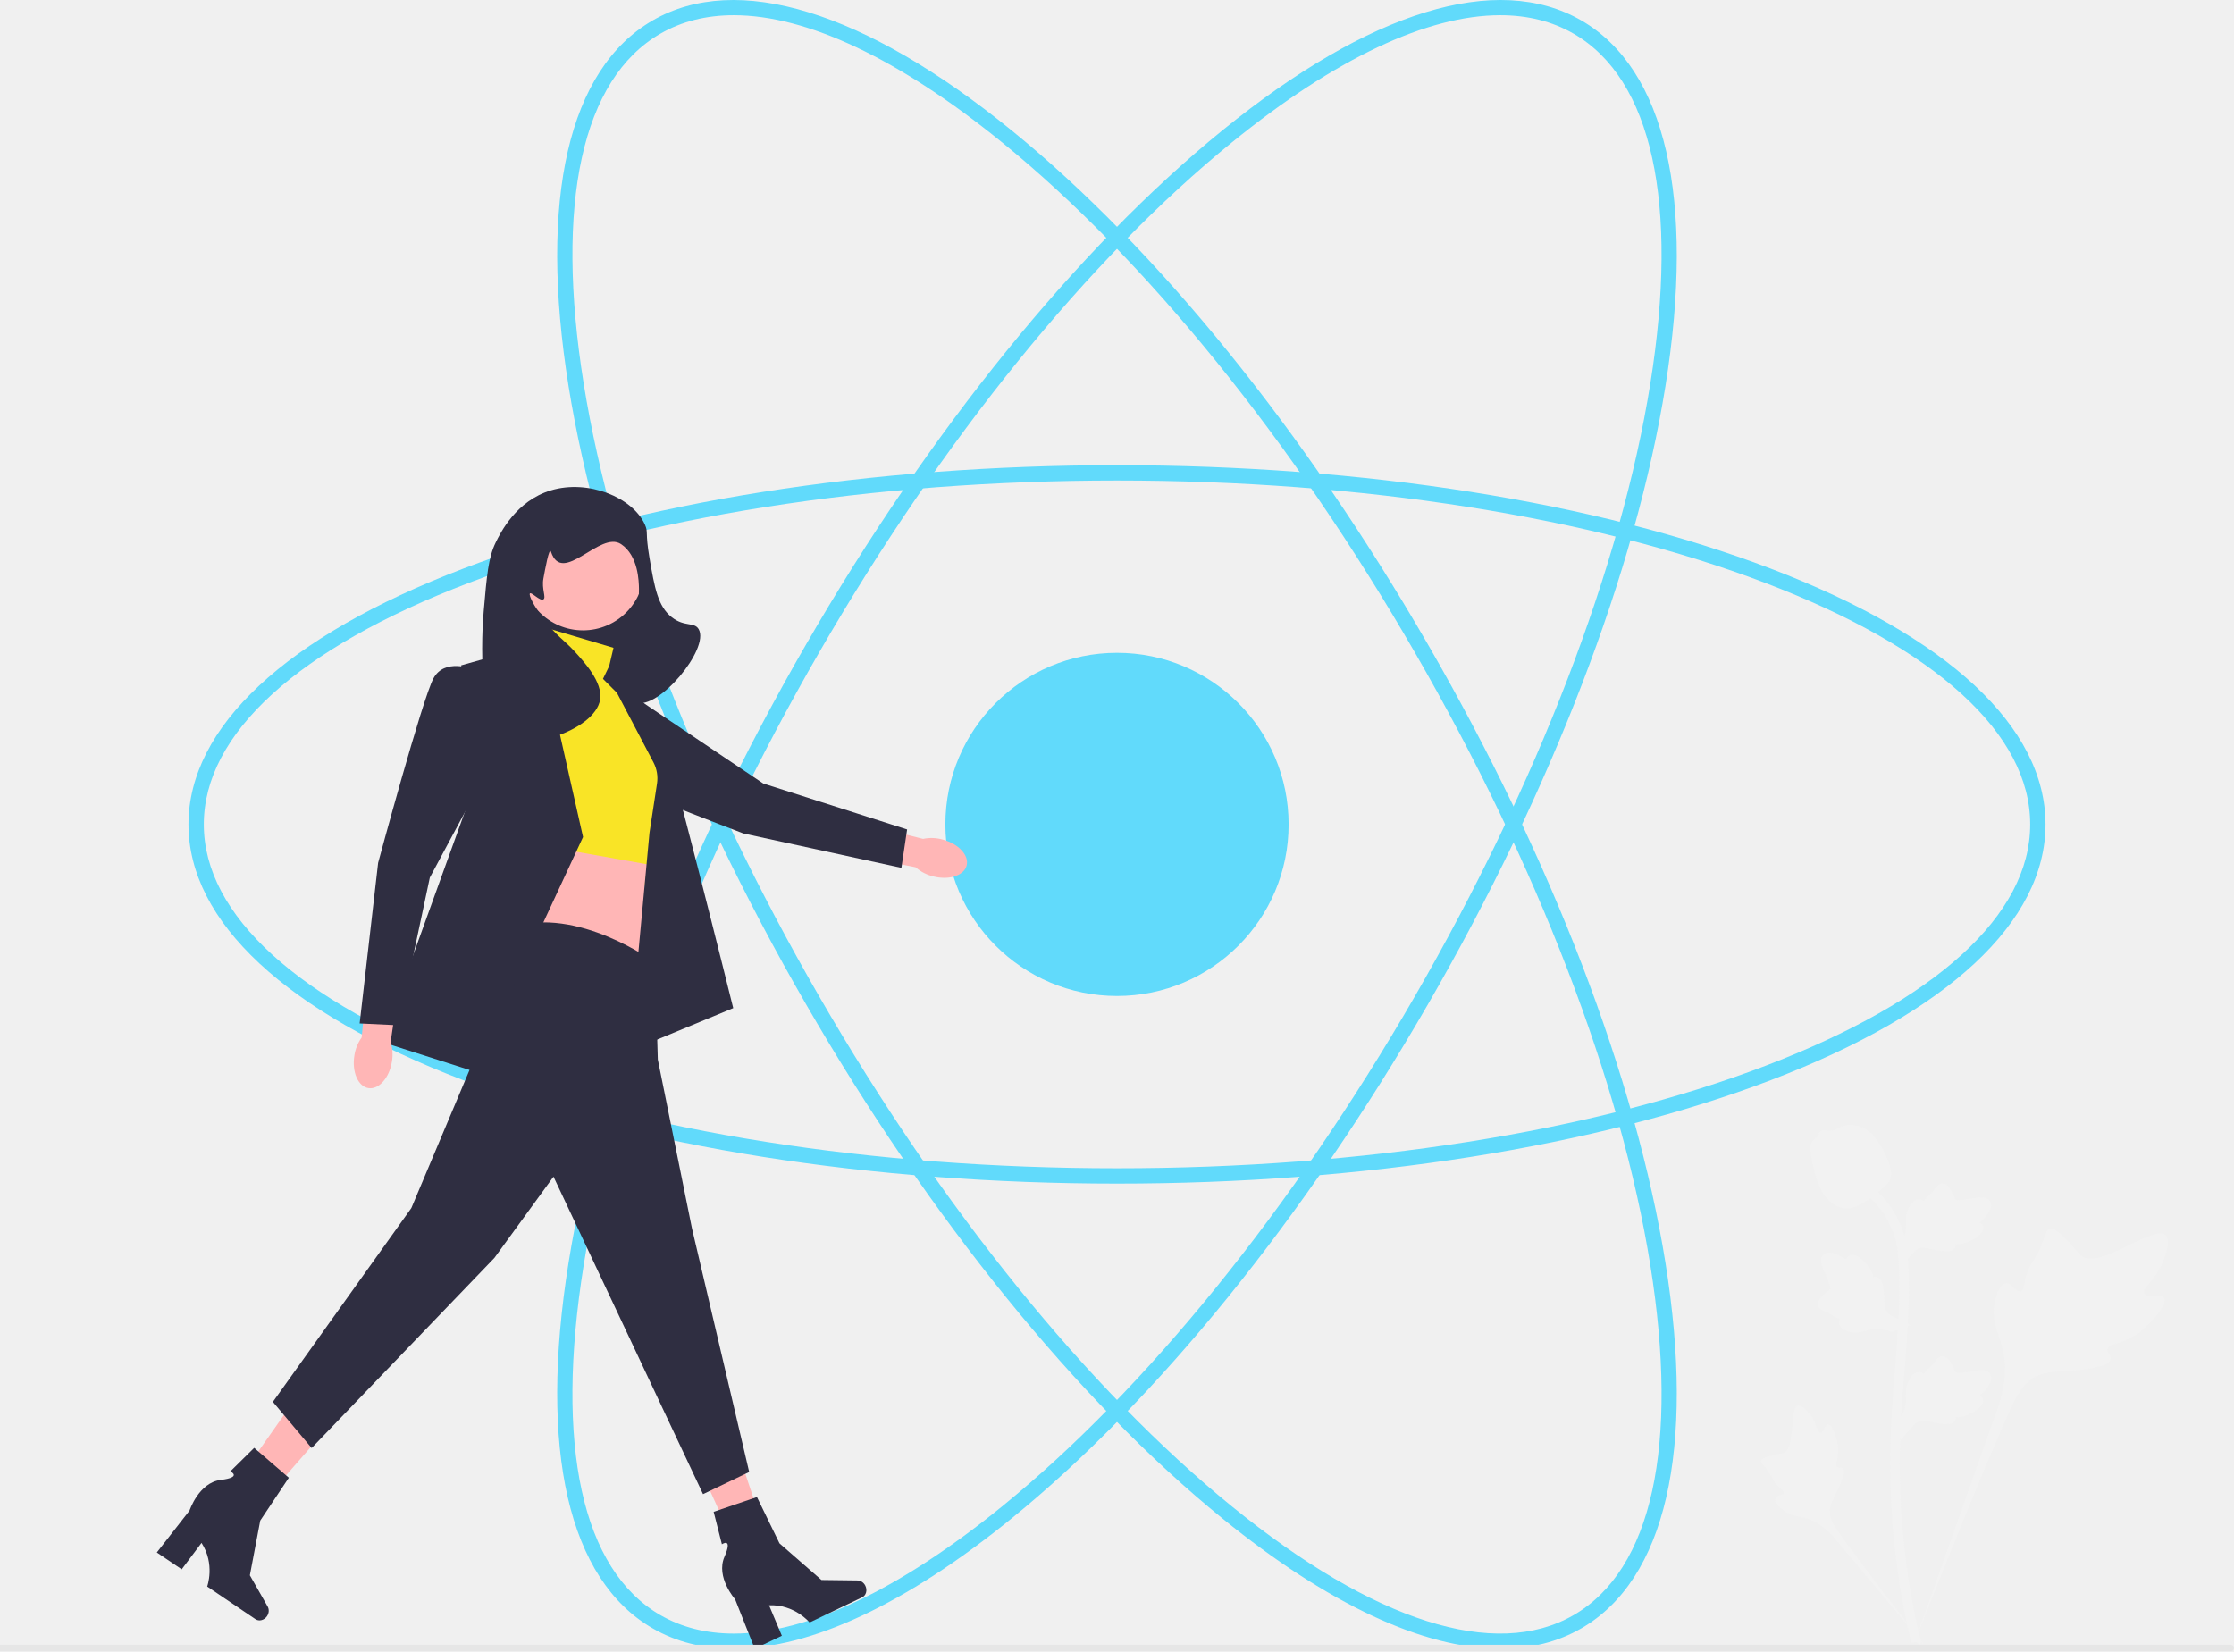
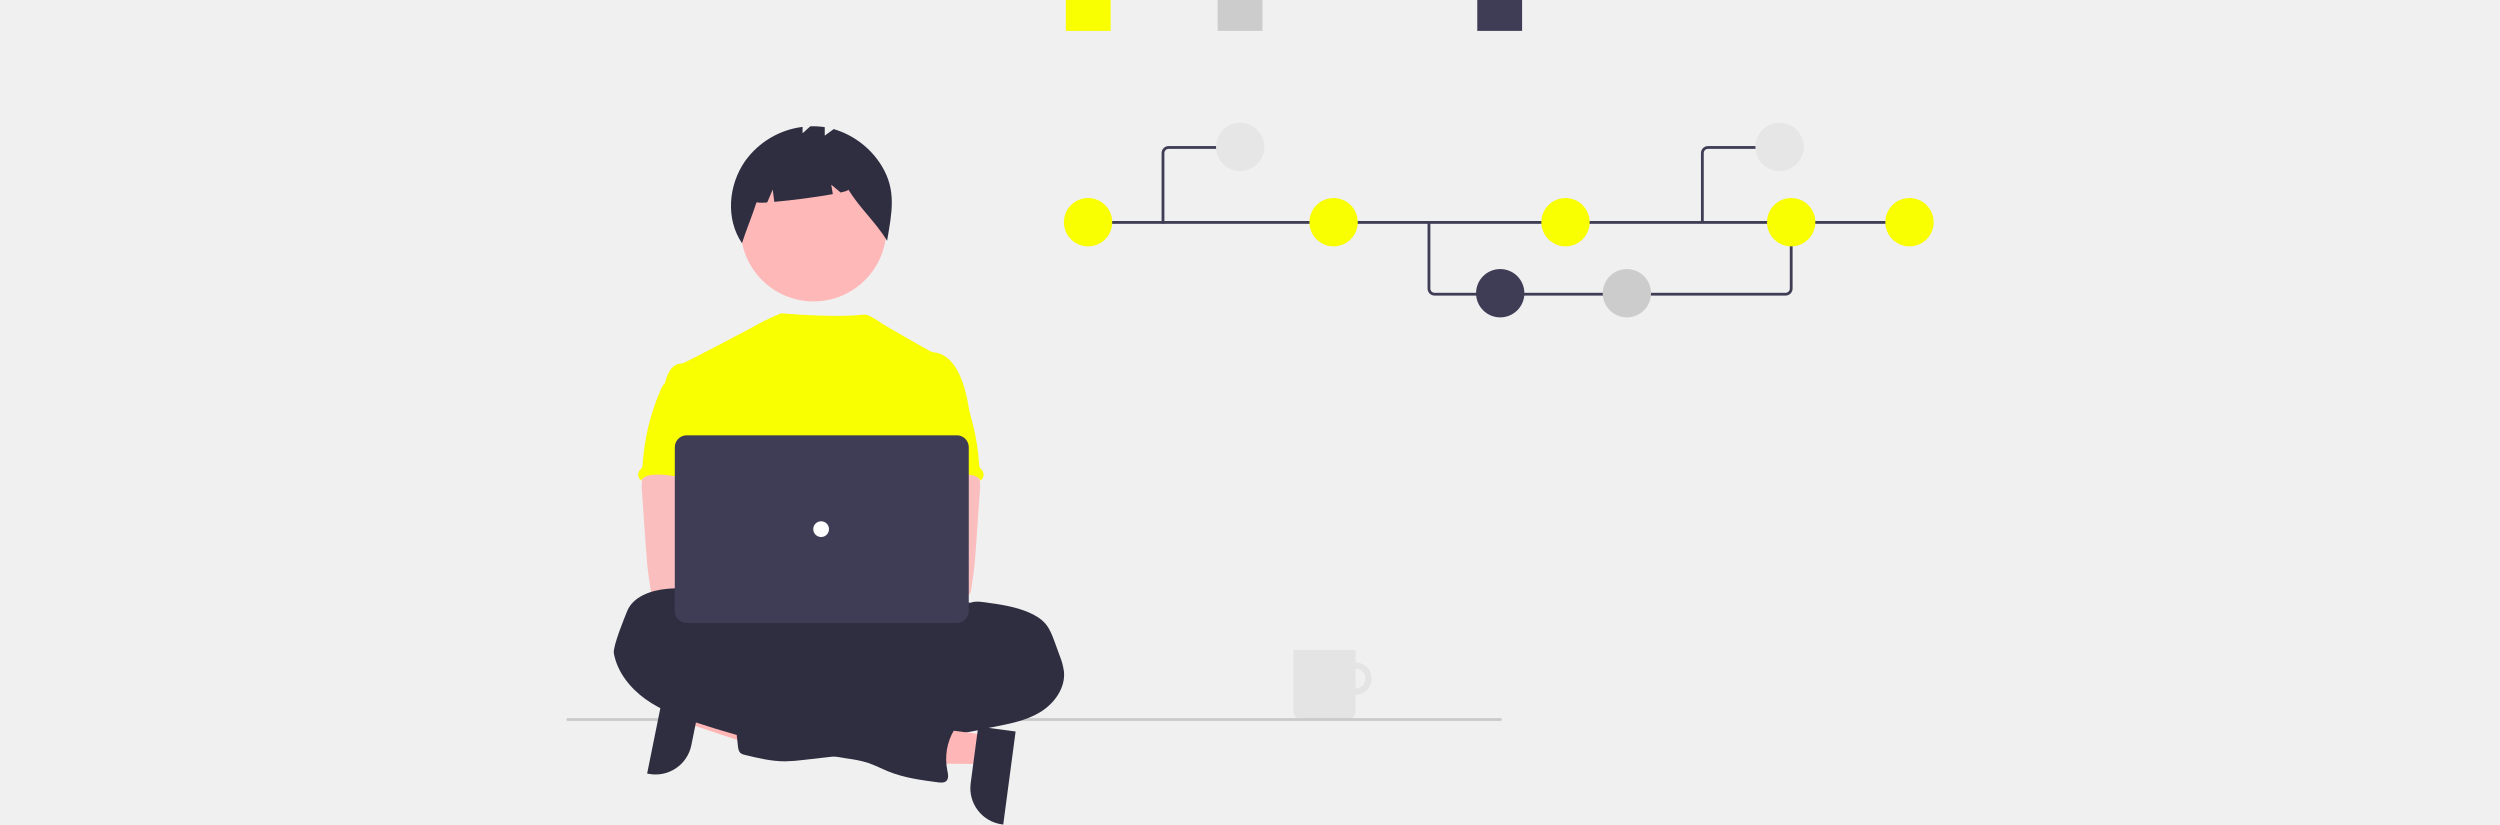
- <svg xmlns="http://www.w3.org/2000/svg" width="583.04" height="431.02" viewBox="0 0 583.04 431.02">
-   <g>
-     <path d="M291.52,308.951c-64.433,0-125.038-9.592-170.652-27.008-46.222-17.648-71.678-41.355-71.678-66.755s25.456-49.105,71.678-66.754c45.614-17.416,106.22-27.008,170.652-27.008s125.038,9.592,170.652,27.008c46.222,17.648,71.677,41.355,71.677,66.754s-25.456,49.106-71.677,66.755c-45.615,17.416-106.22,27.008-170.652,27.008Zm0-183.524c-63.957,0-124.056,9.498-169.226,26.745-44.563,17.015-69.104,39.395-69.104,63.017s24.541,46.003,69.104,63.018c45.17,17.247,105.269,26.745,169.226,26.745s124.056-9.498,169.225-26.745c44.563-17.015,69.104-39.395,69.104-63.018s-24.541-46.002-69.104-63.017c-45.17-17.247-105.269-26.745-169.225-26.745Z" fill="#61dafb" />
-     <path d="M391.642,430.378c-20.024,0-44.985-11.573-72.607-34.022-37.891-30.795-76.5-78.485-108.716-134.285-32.216-55.8-54.212-113.082-61.937-161.293-7.827-48.854-.024-82.752,21.972-95.452,21.996-12.699,55.255-2.507,93.649,28.697,37.891,30.795,76.5,78.485,108.716,134.285,32.216,55.8,54.212,113.082,61.937,161.294,7.827,48.854,.024,82.752-21.972,95.452-6.171,3.562-13.233,5.324-21.042,5.324ZM191.505,3.969c-7.139,0-13.562,1.594-19.149,4.82-20.458,11.812-27.569,44.255-20.022,91.355,7.649,47.742,29.473,104.538,61.451,159.926,31.979,55.388,70.253,102.686,107.774,133.181,37.017,30.086,68.67,40.151,89.127,28.338,20.458-11.812,27.569-44.255,20.022-91.354-7.649-47.742-29.473-104.538-61.451-159.927-31.979-55.388-70.253-102.686-107.775-133.181C234.576,15.259,210.504,3.969,191.505,3.969Z" fill="#61dafb" />
-     <path d="M191.397,430.378c-7.812,0-14.869-1.761-21.042-5.324-21.996-12.7-29.799-46.599-21.972-95.452,7.724-48.212,29.72-105.494,61.937-161.294,32.216-55.8,70.825-103.49,108.716-134.285C357.43,2.817,390.69-7.375,412.685,5.325c21.996,12.699,29.799,46.598,21.972,95.452-7.724,48.211-29.72,105.494-61.937,161.293-32.216,55.8-70.825,103.49-108.716,134.285-27.62,22.448-52.584,34.022-72.607,34.022ZM391.535,3.969c-19,0-43.069,11.288-69.978,33.158-37.521,30.495-75.796,77.793-107.774,133.181-31.978,55.389-53.802,112.185-61.451,159.927-7.546,47.1-.436,79.543,20.022,91.354,5.586,3.226,12.012,4.819,19.149,4.82,19,.002,43.069-11.288,69.977-33.158,37.521-30.495,75.796-77.793,107.775-133.181,31.978-55.389,53.802-112.185,61.451-159.926,7.546-47.1,.436-79.543-20.022-91.355-5.586-3.225-12.012-4.82-19.149-4.82Z" fill="#61dafb" />
-     <circle cx="291.52" cy="215.189" r="44.789" fill="#61dafb" />
+ <svg xmlns="http://www.w3.org/2000/svg" data-name="Layer 1" width="1173.461" height="387.025" viewBox="0 0 973.461 587.025">
+   <g id="f9b32178-6d95-472d-b482-6662972666de" data-name="Group 100">
+     <path id="f4b94a19-cbe0-459a-95a6-6ea3b3d72055-224" data-name="Path 1465" d="M675.147,628.1a11.49,11.49,0,1,0,11.49,11.49h0A11.49,11.49,0,0,0,675.147,628.1Zm0,18.561a7.071,7.071,0,1,1,7.071-7.071v0A7.071,7.071,0,0,1,675.147,646.661Z" transform="translate(-113.2693 -156.4874)" fill="#e4e4e4" />
+     <path id="abc0e0b3-f22e-4bee-9929-c6879640924e-225" data-name="Path 1467" d="M630.954,619.261h44.193v43.739a5.757,5.757,0,0,1-5.757,5.757h-32.679a5.757,5.757,0,0,1-5.757-5.757V619.261Z" transform="translate(-113.2693 -156.4874)" fill="#e4e4e4" />
  </g>
-   <g>
-     <path d="M564.784,338.786c-.844-1.424-4.497,.101-5.168-1.191-.669-1.287,2.725-3.249,4.663-7.73,.35-.808,2.553-5.9,.922-7.472-3.092-2.978-17.24,9.313-22.191,5.29-1.087-.883-1.846-2.645-5.134-5.506-1.308-1.138-2.099-1.652-2.865-1.461-1.086,.271-1.172,1.725-2.337,4.584-1.747,4.287-2.78,4.028-3.798,7.449-.756,2.539-.583,4.016-1.472,4.303-1.258,.407-2.416-2.286-4.011-2.045-1.627,.246-2.611,3.382-2.922,5.73-.583,4.406,1.035,7.313,1.932,10.371,.975,3.322,1.553,8.375-.698,15.528l-22.277,62.766c4.918-12.879,19.158-48.185,25.142-61.305,1.727-3.787,3.635-7.629,7.551-9.145,3.77-1.46,8.949-.588,15.55-2.179,.771-.186,2.911-.73,3.18-1.988,.223-1.04-1.036-1.621-.842-2.595,.259-1.307,2.734-1.323,5.775-2.831,2.144-1.063,3.48-2.328,4.629-3.415,.346-.328,5.495-5.262,4.371-7.157Z" fill="#f2f2f2" />
-     <path d="M477.139,371.829c-.942,.004-1.248,2.236-2.076,2.193-.825-.043-.808-2.275-2.448-4.519-.296-.405-2.159-2.955-3.401-2.608-2.354,.658-.404,11.148-3.806,12.418-.747,.279-1.831,.143-4.184,.931-.936,.314-1.417,.554-1.544,.985-.18,.611,.508,1.073,1.575,2.47,1.6,2.094,1.175,2.527,2.56,4.013,1.028,1.104,1.803,1.445,1.687,1.964-.163,.735-1.819,.526-2.161,1.379-.349,.87,.907,2.257,1.969,3.087,1.994,1.557,3.888,1.602,5.647,2.044,1.912,.48,4.559,1.654,7.42,4.823l24.378,29.044c-4.902-6.13-18.122-23.306-22.835-30.028-1.36-1.941-2.696-3.985-2.31-6.345,.371-2.272,2.293-4.562,3.417-8.261,.131-.432,.481-1.639-.058-2.134-.446-.409-1.095,.041-1.517-.335-.567-.504,.14-1.724,.277-3.651,.097-1.359-.138-2.38-.341-3.258-.061-.265-.997-4.215-2.251-4.21Z" fill="#f2f2f2" />
-     <path d="M495.939,376.049l-.568-5.068,.259-.384c1.2-1.777,1.812-3.512,1.819-5.159,.001-.262-.011-.524-.023-.79-.049-1.057-.11-2.371,.575-3.903,.384-.854,1.463-2.831,3.086-2.587,.437,.061,.767,.262,1.018,.497,.037-.059,.075-.117,.115-.181,.505-.771,.905-1.101,1.291-1.419,.296-.245,.602-.497,1.082-1.094,.21-.262,.374-.492,.513-.685,.42-.585,.968-1.282,1.935-1.27,1.033,.049,1.574,.903,1.932,1.468,.64,1.008,.93,1.735,1.122,2.217,.07,.176,.149,.374,.19,.436,.333,.489,3.038,.032,4.057-.135,2.289-.382,4.27-.712,5.087,.732,.585,1.033,.15,2.398-1.33,4.168-.461,.551-.952,.969-1.388,1.297,.361,.215,.684,.546,.815,1.065h0c.308,1.228-.748,2.459-3.137,3.663-.593,.301-1.392,.702-2.512,.896-.527,.091-1.002,.113-1.408,.125-.009,.235-.064,.489-.207,.751-.42,.771-1.293,1.138-2.61,1.05-1.449-.076-2.642-.352-3.694-.595-.919-.21-1.711-.389-2.332-.347-1.153,.093-2.041,1.016-3.083,2.212l-2.603,3.042Z" fill="#f2f2f2" />
-     <path d="M498.572,345.873l-4.758,1.835-.437-.153c-2.023-.71-3.857-.862-5.452-.451-.254,.065-.504,.143-.759,.223-1.01,.316-2.266,.708-3.922,.434-.924-.155-3.11-.697-3.285-2.329-.052-.438,.059-.809,.222-1.111-.066-.021-.133-.042-.204-.065-.874-.293-1.295-.597-1.7-.889-.312-.224-.633-.456-1.332-.769-.307-.137-.571-.237-.793-.322-.672-.258-1.486-.611-1.719-1.549-.215-1.011,.474-1.751,.93-2.241,.813-.875,1.442-1.34,1.86-1.648,.153-.112,.324-.239,.373-.294,.389-.446-.74-2.947-1.159-3.891-.95-2.118-1.772-3.95-.582-5.106,.851-.828,2.282-.754,4.369,.229,.65,.307,1.179,.675,1.607,1.013,.117-.404,.354-.8,.823-1.058h0c1.11-.61,2.569,.099,4.339,2.105,.442,.498,1.033,1.169,1.504,2.203,.221,.487,.363,.941,.478,1.331,.229-.051,.49-.063,.779,.009,.852,.21,1.429,.962,1.678,2.258,.294,1.421,.329,2.645,.362,3.724,.03,.942,.058,1.753,.255,2.344,.382,1.091,1.5,1.717,2.922,2.421l3.603,1.746Z" fill="#f2f2f2" />
-     <path d="M495.939,330.942l-.568-5.068,.259-.384c1.2-1.777,1.812-3.512,1.819-5.159,.001-.262-.011-.524-.023-.79-.049-1.057-.11-2.371,.575-3.903,.384-.854,1.463-2.831,3.086-2.587,.437,.061,.767,.262,1.018,.497,.037-.059,.075-.117,.115-.181,.505-.771,.905-1.101,1.291-1.419,.296-.245,.602-.497,1.082-1.094,.21-.262,.374-.492,.513-.685,.42-.585,.968-1.282,1.935-1.27,1.033,.049,1.574,.903,1.932,1.468,.64,1.008,.93,1.735,1.122,2.217,.07,.176,.149,.374,.19,.436,.333,.489,3.038,.032,4.057-.135,2.289-.382,4.27-.712,5.087,.732,.585,1.033,.15,2.398-1.33,4.168-.461,.551-.952,.969-1.388,1.297,.361,.215,.684,.546,.815,1.065h0c.308,1.228-.748,2.459-3.137,3.663-.593,.301-1.392,.702-2.512,.896-.527,.091-1.002,.113-1.408,.125-.009,.235-.064,.489-.207,.751-.42,.771-1.293,1.138-2.61,1.05-1.449-.076-2.642-.352-3.694-.595-.919-.21-1.711-.389-2.332-.347-1.153,.093-2.041,1.016-3.083,2.212l-2.603,3.042Z" fill="#f2f2f2" />
-     <path d="M501.124,429.32l-1.062-.666-.257-1.226,.257,1.226-1.238,.142c-.02-.115-.087-.379-.188-.793-.554-2.266-2.244-9.162-3.654-20.023-.984-7.581-1.541-15.376-1.656-23.17-.115-7.807,.255-13.717,.551-18.467,.224-3.583,.496-6.994,.762-10.317,.71-8.878,1.379-17.265,.881-26.55-.11-2.073-.341-6.387-2.862-10.978-1.462-2.663-3.476-5.027-5.987-7.023l1.561-1.963c2.771,2.207,5,4.826,6.623,7.782,2.795,5.09,3.047,9.791,3.168,12.05,.507,9.449-.17,17.916-.887,26.88-.264,3.311-.536,6.708-.759,10.276-.294,4.706-.66,10.565-.546,18.271,.113,7.701,.663,15.4,1.634,22.886,1.392,10.724,3.058,17.517,3.605,19.749,.291,1.192,.352,1.441,.054,1.914Z" fill="#f2f2f2" />
-     <path d="M482.075,315.456c-.103,0-.207-.002-.312-.01-2.134-.115-4.11-1.392-5.875-3.796-.827-1.131-1.251-2.42-2.095-4.992-.131-.396-.767-2.408-1.154-5.176-.253-1.808-.221-2.565,.137-3.233,.398-.744,1.041-1.263,1.766-1.613-.032-.24-.006-.487,.098-.739,.427-1.045,1.563-.908,2.177-.842,.311,.039,.699,.091,1.117,.069,.658-.032,1.012-.228,1.548-.521,.513-.281,1.15-.631,2.096-.825,1.865-.389,3.427,.139,3.942,.313,2.71,.903,4.046,3.01,5.593,5.45,.308,.489,1.367,2.271,2.065,4.713,.504,1.762,.433,2.545,.281,3.128-.308,1.197-1.036,1.882-2.885,3.394-1.931,1.583-2.9,2.376-3.732,2.858-1.937,1.118-3.153,1.821-4.768,1.821Z" fill="#f2f2f2" />
-   </g>
-   <g>
-     <g>
-       <path id="b-187" d="M243.47,228.74c4.166,1.099,8.11-.159,8.809-2.811,.699-2.651-2.111-5.691-6.279-6.79-1.659-.462-3.404-.52-5.09-.169l-17.71-4.434-1.904,8.355,17.661,3.484c1.294,1.137,2.841,1.948,4.512,2.364Z" fill="#ffb6b6" />
-       <path d="M146.133,188.062s-3.597,6.903,1.389,10.308,46.502,19.186,46.502,19.186l41.23,8.973,1.488-10.02-37.538-11.993-31.304-21.053-21.767,4.599Z" fill="#2f2e41" />
-     </g>
-     <g>
-       <polygon points="195.229 410.87 202.222 407.724 191.212 374.816 180.892 379.457 195.229 410.87" fill="#ffb6b6" />
-       <path d="M225.854,413.944h0c.559,1.168,.183,2.512-.839,3.001l-13.725,6.567s-3.948-4.783-10.573-4.484l3.336,7.947-7.08,3.388-5.117-12.897s-5.091-5.774-2.791-11.071c2.299-5.297-.659-3.297-.659-3.297l-2.151-8.469,11.301-3.861,5.884,12.094,10.954,9.558,9.416,.118c.838,.01,1.642,.563,2.045,1.407l0-0Z" fill="#2f2e41" />
-     </g>
-     <g>
-       <polygon points="56.861 393.879 63.109 398.323 85.938 372.188 76.717 365.63 56.861 393.879" fill="#ffb6b6" />
-       <path d="M69.689,421.858h0c-.725,1.073-2.075,1.428-3.014,.793l-12.604-8.522s2.131-5.825-1.476-11.39l-5.171,6.896-6.502-4.396,8.541-10.935s2.409-7.311,8.142-8.005c5.733-.694,2.512-2.235,2.512-2.235l6.22-6.137,9.044,7.799-7.461,11.19-2.709,14.283,4.658,8.184c.415,.728,.344,1.701-.18,2.476l0,0Z" fill="#2f2e41" />
-     </g>
-     <rect x="134.654" y="143.321" width="32.834" height="45.092" fill="#2f2e41" />
-     <path d="M160.115,169.095l-17.828-5.3-3.373,9.155-.482,55.892s25.537-5.782,31.319,3.855l1.927-17.346s6.264-8.673,.964-19.755c-5.3-11.082-10.297-16.079-10.297-16.079l-4.158-2.231,1.927-8.191Z" fill="#f9e426" />
-     <path d="M139.637,220.41l-2.409,24.573,31.801,6.746s-2.409-21.201,.482-26.019l-29.873-5.3Z" fill="#ffb6b6" />
-     <path d="M170.956,251.247s-20.237-14.937-37.583-9.155c0,0-20.478,12.769-9.878,34.933l-16.141,38.306-36.137,50.592,10.118,12.046,47.701-49.629,15.419-21.201,39.028,82.875,12.046-5.782-14.937-63.602-8.914-44.088-.723-25.296Z" fill="#2f2e41" />
-     <polygon points="123.736 279.675 99.645 271.966 122.773 207.882 120.364 173.672 140.768 167.917 152.164 218.482 123.736 279.675" fill="#2f2e41" />
-     <path d="M161.014,180.848l-3.642-3.642,1.624-3.357s10.514,10.905,12.442,13.796,19.925,75.502,19.925,75.502l-27.152,11.227,5.3-57.013,1.962-12.824c.29-1.896-.034-3.836-.926-5.534l-9.533-18.155Z" fill="#2f2e41" />
-     <circle cx="152.152" cy="148.56" r="15.977" fill="#ffb6b6" />
-     <path d="M162.089,142.029c-5.482-3.656-15.293,10.985-18.293,1.985-.468-1.403-1.568,4.805-1.971,6.977-.511,2.759,.782,4.962,0,5.456-.884,.558-3.05-1.932-3.507-1.559-.447,.365,.99,3.259,3.507,6.625,3.341,4.467,5.435,5.555,8.183,8.573,2.559,2.81,7.294,8.01,6.625,12.47-1.258,8.388-21.741,14.871-28.058,8.573-1.512-1.508-1.808-4.923-2.338-11.691-.789-10.072-.193-17.63,0-19.874,.804-9.343,1.206-14.015,3.118-17.926,1.22-2.497,5.33-10.907,14.418-13.639,9.763-2.935,21.382,1.85,24.55,8.963,.915,2.055,.026,1.836,1.169,8.573,1.353,7.973,2.229,12.758,5.845,15.588,3.322,2.6,5.886,1.147,7.014,3.118,2.927,5.112-10.656,21.289-16.367,19.095-3.441-1.322-3.745-9.206-3.507-12.86,.512-7.868,4.41-9.537,4.287-16.757-.033-1.91-.149-8.671-4.676-11.691Z" fill="#2f2e41" />
-     <g>
-       <path id="c-188" d="M92.482,275.542c-.678,4.255,.967,8.053,3.675,8.485,2.708,.431,5.452-2.668,6.13-6.924,.294-1.696,.178-3.439-.339-5.081l2.647-18.063-8.503-1.061-1.706,17.92c-1.002,1.401-1.655,3.021-1.903,4.725Z" fill="#ffb6b6" />
-       <path d="M123.255,174.636s-7.227-2.891-10.118,2.409-14.455,48.183-14.455,48.183l-4.818,41.919,10.118,.482,8.191-38.546,17.828-33.246-6.746-21.201Z" fill="#2f2e41" />
-     </g>
-   </g>
-   <path d="M583.04,430.18h0c0,.464-.376,.84-.84,.84H0v-1.68H582.2c.464,0,.84,.376,.84,.84Z" fill="#e6e6e6" />
+   <path id="e24b6f19-a0a0-4e73-9cfc-bbb7635ad236-226" data-name="Path 944" d="M778.403,669.758h-664.237a1.006,1.006,0,0,1,0-2h664.237a1.006,1.006,0,0,1,0,2Z" transform="translate(-113.2693 -156.4874)" fill="#cacaca" />
+   <polygon points="89.41 494.381 85.302 514.694 161.695 540.208 167.759 510.228 89.41 494.381" fill="#ffb6b6" />
+   <path d="M210.36,647.029l-8.091,40.003-0.0.002a26.011,26.011,0,0,1-30.65,20.335l-.828-.168,13.248-65.496Z" transform="translate(-113.2693 -156.4874)" fill="#2f2e41" />
+   <circle id="fd4e5ab9-ffc8-4bbb-9267-3af70c31dae1" data-name="Ellipse 276" cx="175.979" cy="162.713" r="51.871" fill="#feb8b8" />
+   <path id="a8c9bbe2-1461-49cf-8211-f8d251166dc5-227" data-name="Path 1461" d="M337.697,274.45a59.907,59.907,0,0,0-34.081-26.052l-6.368,4.647v-6.034a55.143,55.143,0,0,0-10.3-.6l-5.494,4.971v-4.558a59.335,59.335,0,0,0-40.932,24.347c-11.931,17.2-13.945,41.129-2.21,58.467,3.221-9.9,7.131-19.189,10.353-29.088a29.299,29.299,0,0,0,7.633.037l3.919-9.145,1.095,8.758c12.148-1.058,30.166-3.382,41.682-5.511l-1.12-6.719,6.7,5.583c3.528-.812,5.623-1.549,5.45-2.112,8.565,13.808,19.047,22.627,27.611,36.435C344.888,308.406,348.632,292.217,337.697,274.45Z" transform="translate(-113.2693 -156.4874)" fill="#2f2e41" />
+   <ellipse id="f6be96d1-713f-4c17-812c-ecd79c56fe95" data-name="Ellipse 260" cx="192.856" cy="464.787" rx="133.56" ry="37.359" fill="#2f2e41" />
+   <path d="M400.808,452.588c-1.784-10.731-3.624-21.668-8.611-31.335-3.278-6.332-8.481-12.366-15.495-13.618a14.99,14.99,0,0,1-4.035-.934c-2.055-.99-29.673-16.756-34.063-19.502-3.769-2.357-9.719-6.722-12.719-6.722-3.018-.066-14.591,2.627-59.76-.904a163.141,163.141,0,0,0-22.01,10.822c-.146-.096-46.882,25.001-48.638,24.935-3.325-.14-6.416,1.989-8.322,4.67-1.906,2.681-2.8,6-3.736,9.209,10.208,22.733,19.548,45.495,29.757,68.228a5.821,5.821,0,0,1,.738,2.8,6.834,6.834,0,0,1-1.27,2.8c-5.006,8.042-4.847,18.157-4.3,27.609.547,9.452,1.224,19.436-3,27.908-1.149,2.326-2.643,4.455-3.736,6.781-2.559,5.268-3.484,22.117-1.989,27.777l187.267,5.365C382.86,587.409,400.808,452.588,400.808,452.588Z" transform="translate(-113.2693 -156.4874)" fill="#f9ff00" />
+   <path id="eb41f72e-aba6-4a16-bf55-c7027d2f1a4b-228" data-name="Path 1421" d="M167.233,498.445a33.063,33.063,0,0,0-.112,8.154l2.684,38.546c.252,3.633.5,7.257.841,10.881.644,7.033,1.606,14.01,2.8,20.977a3.736,3.736,0,0,0,3.829,3.633c11.815,2.5,24.022,2.4,36.08,1.719,18.4-1.027,65.474-2.97,68.35-6.706s1.2-9.779-2.55-12.8-65.871-10.386-65.871-10.386c.607-4.81,2.438-9.34,4.175-13.907,3.12-8.1,6.034-16.466,6.09-25.143s-3.213-17.8-10.321-22.771c-5.847-4.081-13.375-4.838-20.5-4.67-5.184.149-14.141-1.093-18.876.934C170.105,488.556,167.933,494.776,167.233,498.445Z" transform="translate(-113.2693 -156.4874)" fill="#fbbebe" />
+   <path id="a363f2f7-2464-40a1-ad01-344825aa0b75-229" data-name="Path 1423" d="M401.141,585.578c3.11-1.186,6.538-.757,9.872-.308,10.732,1.466,21.622,2.97,31.569,7.257,4.67,2,9.116,4.67,12.273,8.6,2.8,3.54,4.436,7.874,5.987,12.142l3.587,9.826a47.3,47.3,0,0,1,3.129,11.516c1.121,11.759-6.921,22.845-17.036,28.954s-22.023,8.284-33.624,10.563-23.247,4.8-34.8,7.472a140.086,140.086,0,0,1-16.373,3.222c-12.366,1.4-25.292-.663-37.042,3.428-4.67,1.635-9.256,4.063-14.1,5.193a87.745,87.745,0,0,1-9.751,1.485l-22.238,2.54a121.313,121.313,0,0,1-13.636,1.046c-9.713,0-19.268-2.3-28.7-4.6a7.258,7.258,0,0,1-2.8-1.13c-1.494-1.177-1.821-3.26-2.036-5.146q-1.429-12.525-2.5-25.077c-.224-2.718-.392-5.66,1.093-7.948,1.868-2.8,5.511-3.68,8.836-4.222a230.58,230.58,0,0,1,42.665-2.961c5.426-5.426,14.374-5.454,21.482-8.406a63.897,63.897,0,0,0,7.575-4.119,99.001,99.001,0,0,1,41.59-13.141,38.714,38.714,0,0,0,8.509-1.214c5.5-1.709,10.517-6.361,16.167-5.221.7-1.933,1.186-4.521,2.8-5.847.8-.682,1.793-1.139,2.531-1.868,1.56-1.578,1.7-4.063,1.466-6.267s-.757-4.464-.187-6.613a9.141,9.141,0,0,1,1.037-2.307C391.278,587.595,395.509,585.111,401.141,585.578Z" transform="translate(-113.2693 -156.4874)" fill="#2f2e41" />
+   <path id="b53ad979-99f4-4c6e-a0f8-957060c42096-230" data-name="Path 1430" d="M182.88,429.901a9.667,9.667,0,0,0-2.073,3.316,156.78,156.78,0,0,0-13.169,53.816,5.38,5.38,0,0,1-.607,2.606,11.403,11.403,0,0,1-1.373,1.485,5.156,5.156,0,0,0,.617,7.266q.127.107.261.206c1.541-2.9,5.23-3.848,8.509-4.1,15.7-1.242,31.036,6.062,46.783,5.511-1.111-3.839-2.709-7.528-3.615-11.413-4.007-17.251,5.987-36.033-.14-52.649-1.224-3.325-3.269-6.594-6.491-8.051a17.291,17.291,0,0,0-4.156-1.1c-3.979-.719-11.9-3.792-15.747-2.559-1.42.458-1.98,1.793-3.157,2.6C186.734,427.977,184.362,428.397,182.88,429.901Z" transform="translate(-113.2693 -156.4874)" fill="#f9ff00" />
+   <path id="a1197c30-bfd4-4098-bcf9-2468e7a33bf1-231" data-name="Path 1421" d="M400.921,486.906c-4.735-2.027-13.692-.785-18.876-.934-7.125-.168-14.653.589-20.5,4.67-7.108,4.971-10.377,14.094-10.321,22.771s2.97,17.043,6.09,25.143c1.737,4.567,3.568,9.097,4.175,13.907,0,0-62.121,7.365-65.871,10.386s-5.426,9.064-2.55,12.8,92.615,7.487,104.43,4.987a3.736,3.736,0,0,0,3.829-3.633c1.194-6.967,2.156-13.944,2.8-20.977.341-3.624.589-7.248.841-10.881l2.684-38.546a33.064,33.064,0,0,0-.112-8.154C406.84,494.776,404.668,488.556,400.921,486.906Z" transform="translate(-113.2693 -156.4874)" fill="#fbbebe" />
+   <path id="ebe46053-6aac-4aa7-8615-21a6fa79538d-232" data-name="Path 1430" d="M386.251,426.835c-1.177-.807-1.737-2.142-3.157-2.6-3.847-1.233-11.768,1.84-15.747,2.559a17.291,17.291,0,0,0-4.156,1.1c-3.222,1.457-5.267,4.726-6.491,8.051-6.127,16.616,3.867,35.398-.14,52.649-.906,3.885-2.504,7.574-3.615,11.413,15.747.551,31.083-6.753,46.783-5.511,3.279.252,6.968,1.2,8.509,4.1q.134-.099.261-.206a5.156,5.156,0,0,0,.617-7.266,11.401,11.401,0,0,1-1.373-1.485,5.38,5.38,0,0,1-.607-2.606,156.78,156.78,0,0,0-13.169-53.816,9.667,9.667,0,0,0-2.073-3.316C390.411,428.397,388.039,427.977,386.251,426.835Z" transform="translate(-113.2693 -156.4874)" fill="#f9ff00" />
+   <polygon points="299.243 523.378 296.513 543.921 215.975 543.166 220.005 512.846 299.243 523.378" fill="#ffb6b6" />
+   <path d="M433.122,677.272l-8.804,66.24-.838-.111a26.011,26.011,0,0,1-22.356-29.208l0-.002,5.377-40.457Z" transform="translate(-113.2693 -156.4874)" fill="#2f2e41" />
+   <path id="a0b0f7ea-4ed9-4447-aa64-e2335b2c3196-233" data-name="Path 1427" d="M223.039,595.974c0,.934-1.466,0-1.6-1-1.027-7.556-7.024-13.786-14.01-16.812s-14.944-3.185-22.509-2.466c-11.441,1.083-24.284,5.464-28.468,16.158-.99,2.5-10.264,24.76-9.359,29.766,2.438,13.356,11.572,24.779,22.64,32.69s24,12.637,36.9,16.9a639.949,639.949,0,0,0,104.607,24.984c5.753.869,11.563,1.672,17.073,3.521,4.931,1.653,9.545,4.128,14.365,6.071,11.208,4.5,23.266,6.108,35.211,7.687,2.036.262,4.371.448,5.875-.934,1.943-1.8,1.3-4.941.747-7.528a40.488,40.488,0,0,1,4.773-28.729c2-3.362,4.6-6.809,4.222-10.7-.448-4.539-4.969-7.752-9.471-8.481s-9.078.346-13.6.934a7.285,7.285,0,0,1-4.623-.458,9.235,9.235,0,0,1-1.812-1.606,20.482,20.482,0,0,0-23.854-3.334c-1.672.934-4.2-1.149-5.94-1.933l-19.642-8.892c-22.565-10.208-45.242-20.464-69.115-26.927a14.514,14.514,0,0,1-5.324-2.214c-1.186-.934-2.036-2.2-3.129-3.241-2.382-2.251-5.7-3.148-8.555-4.745S222.385,599.177,223.039,595.974Z" transform="translate(-113.2693 -156.4874)" fill="#2f2e41" />
+   <circle cx="160.617" cy="411.99" r="14" fill="#fbbebe" />
+   <circle cx="191.617" cy="411.99" r="14" fill="#fbbebe" />
+   <path d="M391.305,600.024H198.966a8.48,8.48,0,0,1-8.47-8.47V474.868a8.48,8.48,0,0,1,8.47-8.47H391.305a8.48,8.48,0,0,1,8.47,8.47V591.555A8.48,8.48,0,0,1,391.305,600.024Z" transform="translate(-113.2693 -156.4874)" fill="#3f3d56" />
+   <circle id="e793da3b-cee2-4a15-ae11-6dab45a6c728" data-name="Ellipse 263" cx="181.399" cy="376.724" r="5.604" fill="#fff" />
+   <path d="M981.299,366.94H731.406a5.006,5.006,0,0,1-5-5V314.84h2v47.1a3.003,3.003,0,0,0,3,3H981.299a3.003,3.003,0,0,0,3-3V314.51h2v47.429A5.006,5.006,0,0,1,981.299,366.94Z" transform="translate(-113.2693 -156.4874)" fill="#3f3d56" />
+   <rect x="371.397" y="157.352" width="587.22" height="2" fill="#3f3d56" />
+   <circle id="a67a4451-c7cc-402c-b29d-5a705f3c9418" data-name="Ellipse 264" cx="371.439" cy="158.196" r="17.202" fill="#f9ff00" />
+   <circle id="abdb3fbf-f68e-433e-a33f-153626b38c76" data-name="Ellipse 266" cx="546.244" cy="158.196" r="17.202" fill="#f9ff00" />
+   <circle id="ac293633-0933-4e21-a8aa-bc27ca4fbccc" data-name="Ellipse 268" cx="664.876" cy="208.757" r="17.202" fill="#3f3d56" />
+   <circle id="a0cd768d-b738-4d4b-9ab3-78ab535c7573" data-name="Ellipse 269" cx="755.063" cy="208.757" r="17.202" fill="#ccc" />
+   <circle id="b9eb3d2e-31e0-4fe2-be5c-79abb86bc227" data-name="Ellipse 270" cx="711.36" cy="158.196" r="17.202" fill="#f9ff00" />
+   <circle id="aa04baac-fce0-420a-b86a-4a97f3079928" data-name="Ellipse 271" cx="956.259" cy="158.196" r="17.202" fill="#f9ff00" />
+   <circle id="e92cf92c-058e-415c-ba96-766a57ee18d9" data-name="Ellipse 272" cx="872.029" cy="158.196" r="17.202" fill="#f9ff00" />
+   <rect id="ac5bf8cc-574d-4509-9338-881c836fd832" data-name="Rectangle 207" x="648.539" width="31.906" height="21.99" fill="#3f3d56" />
+   <rect id="ad5a043d-52f1-4931-b771-e4991ef7f7f7" data-name="Rectangle 208" x="355.612" width="31.906" height="21.99" fill="#f9ff00" />
+   <rect id="e5d95e83-bdd9-4322-95a9-5a9c4b449a8f" data-name="Rectangle 209" x="463.685" width="31.906" height="21.99" fill="#ccc" />
+   <path d="M538.051,315.84a1,1,0,0,1-1-1V265.477a5.006,5.006,0,0,1,5-5h48.675a1,1,0,0,1,0,2h-48.675a3.003,3.003,0,0,0-3,3v49.362A1,1,0,0,1,538.051,315.84Z" transform="translate(-113.2693 -156.4874)" fill="#3f3d56" />
+   <circle id="b0a7c1c1-8f27-441f-a84a-e44462cc473e" data-name="Ellipse 265" cx="479.744" cy="104.616" r="17.202" fill="#e6e6e6" />
+   <path d="M923.051,314.84h-2V265.477a5.006,5.006,0,0,1,5-5h48.675v2h-48.675a3.003,3.003,0,0,0-3,3Z" transform="translate(-113.2693 -156.4874)" fill="#3f3d56" />
+   <circle id="b3140cf1-cdb8-48ff-81af-ce41ed4f5739" data-name="Ellipse 265" cx="863.744" cy="104.616" r="17.202" fill="#e6e6e6" />
</svg>
